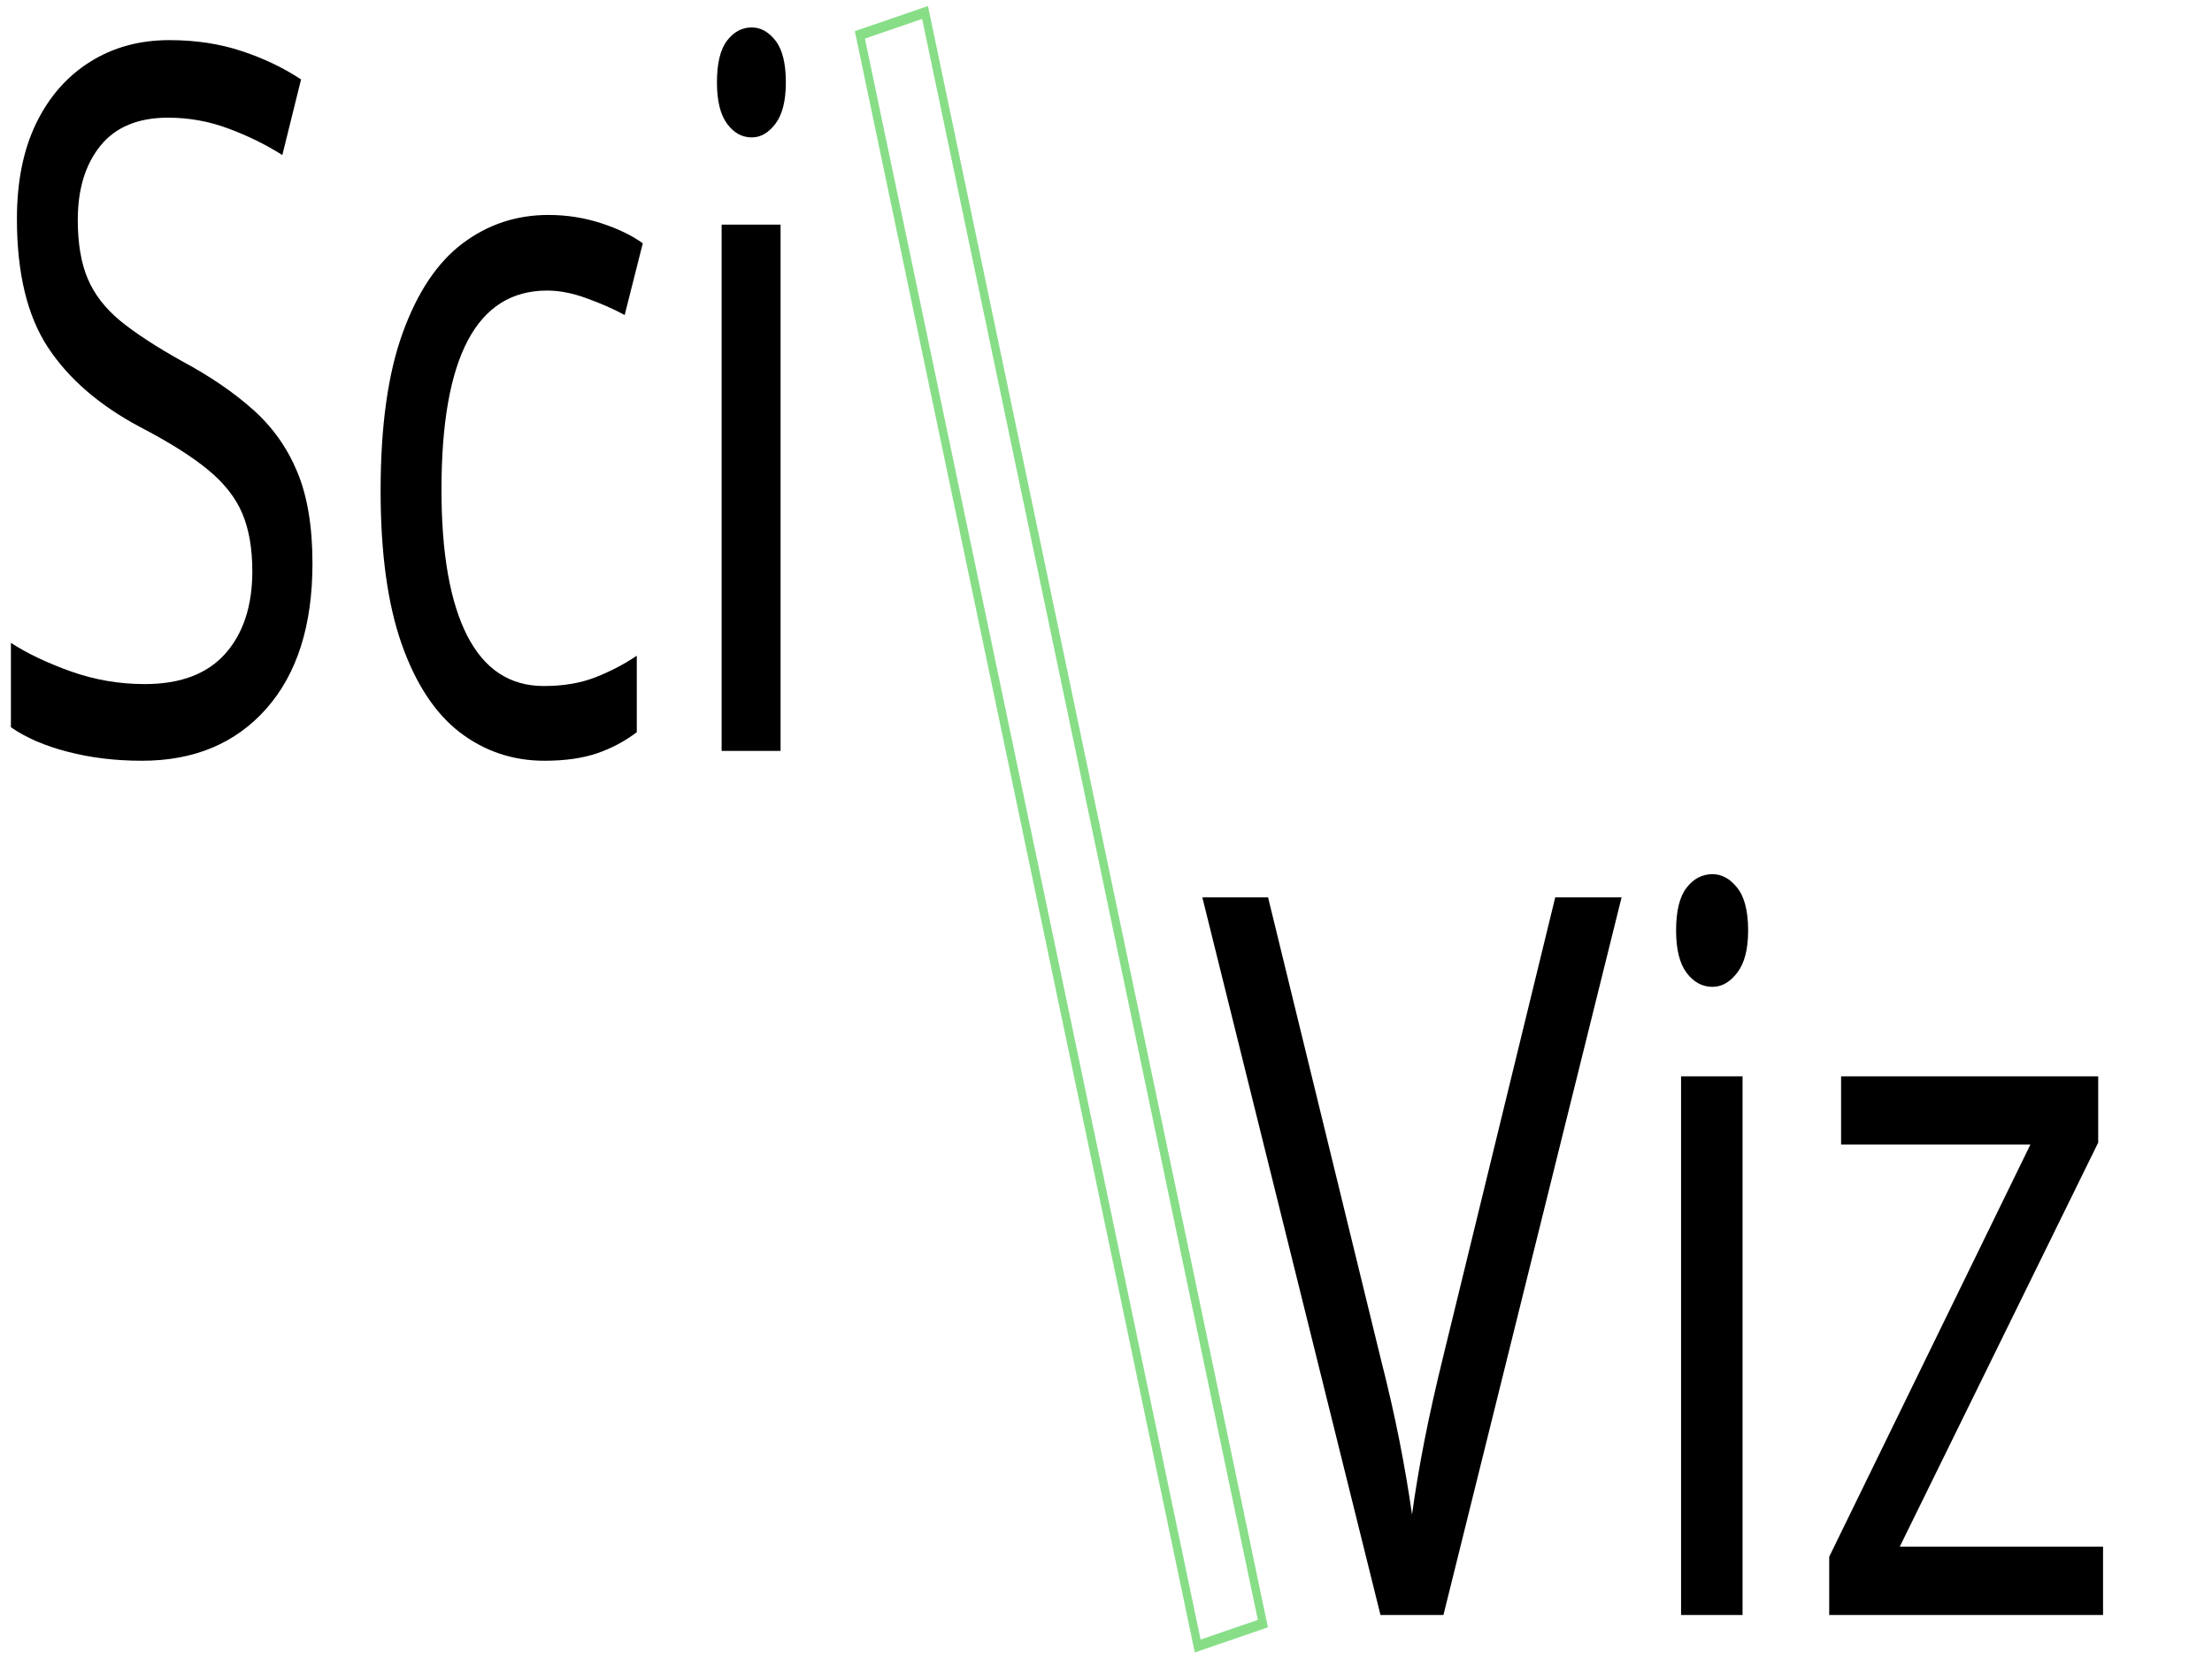
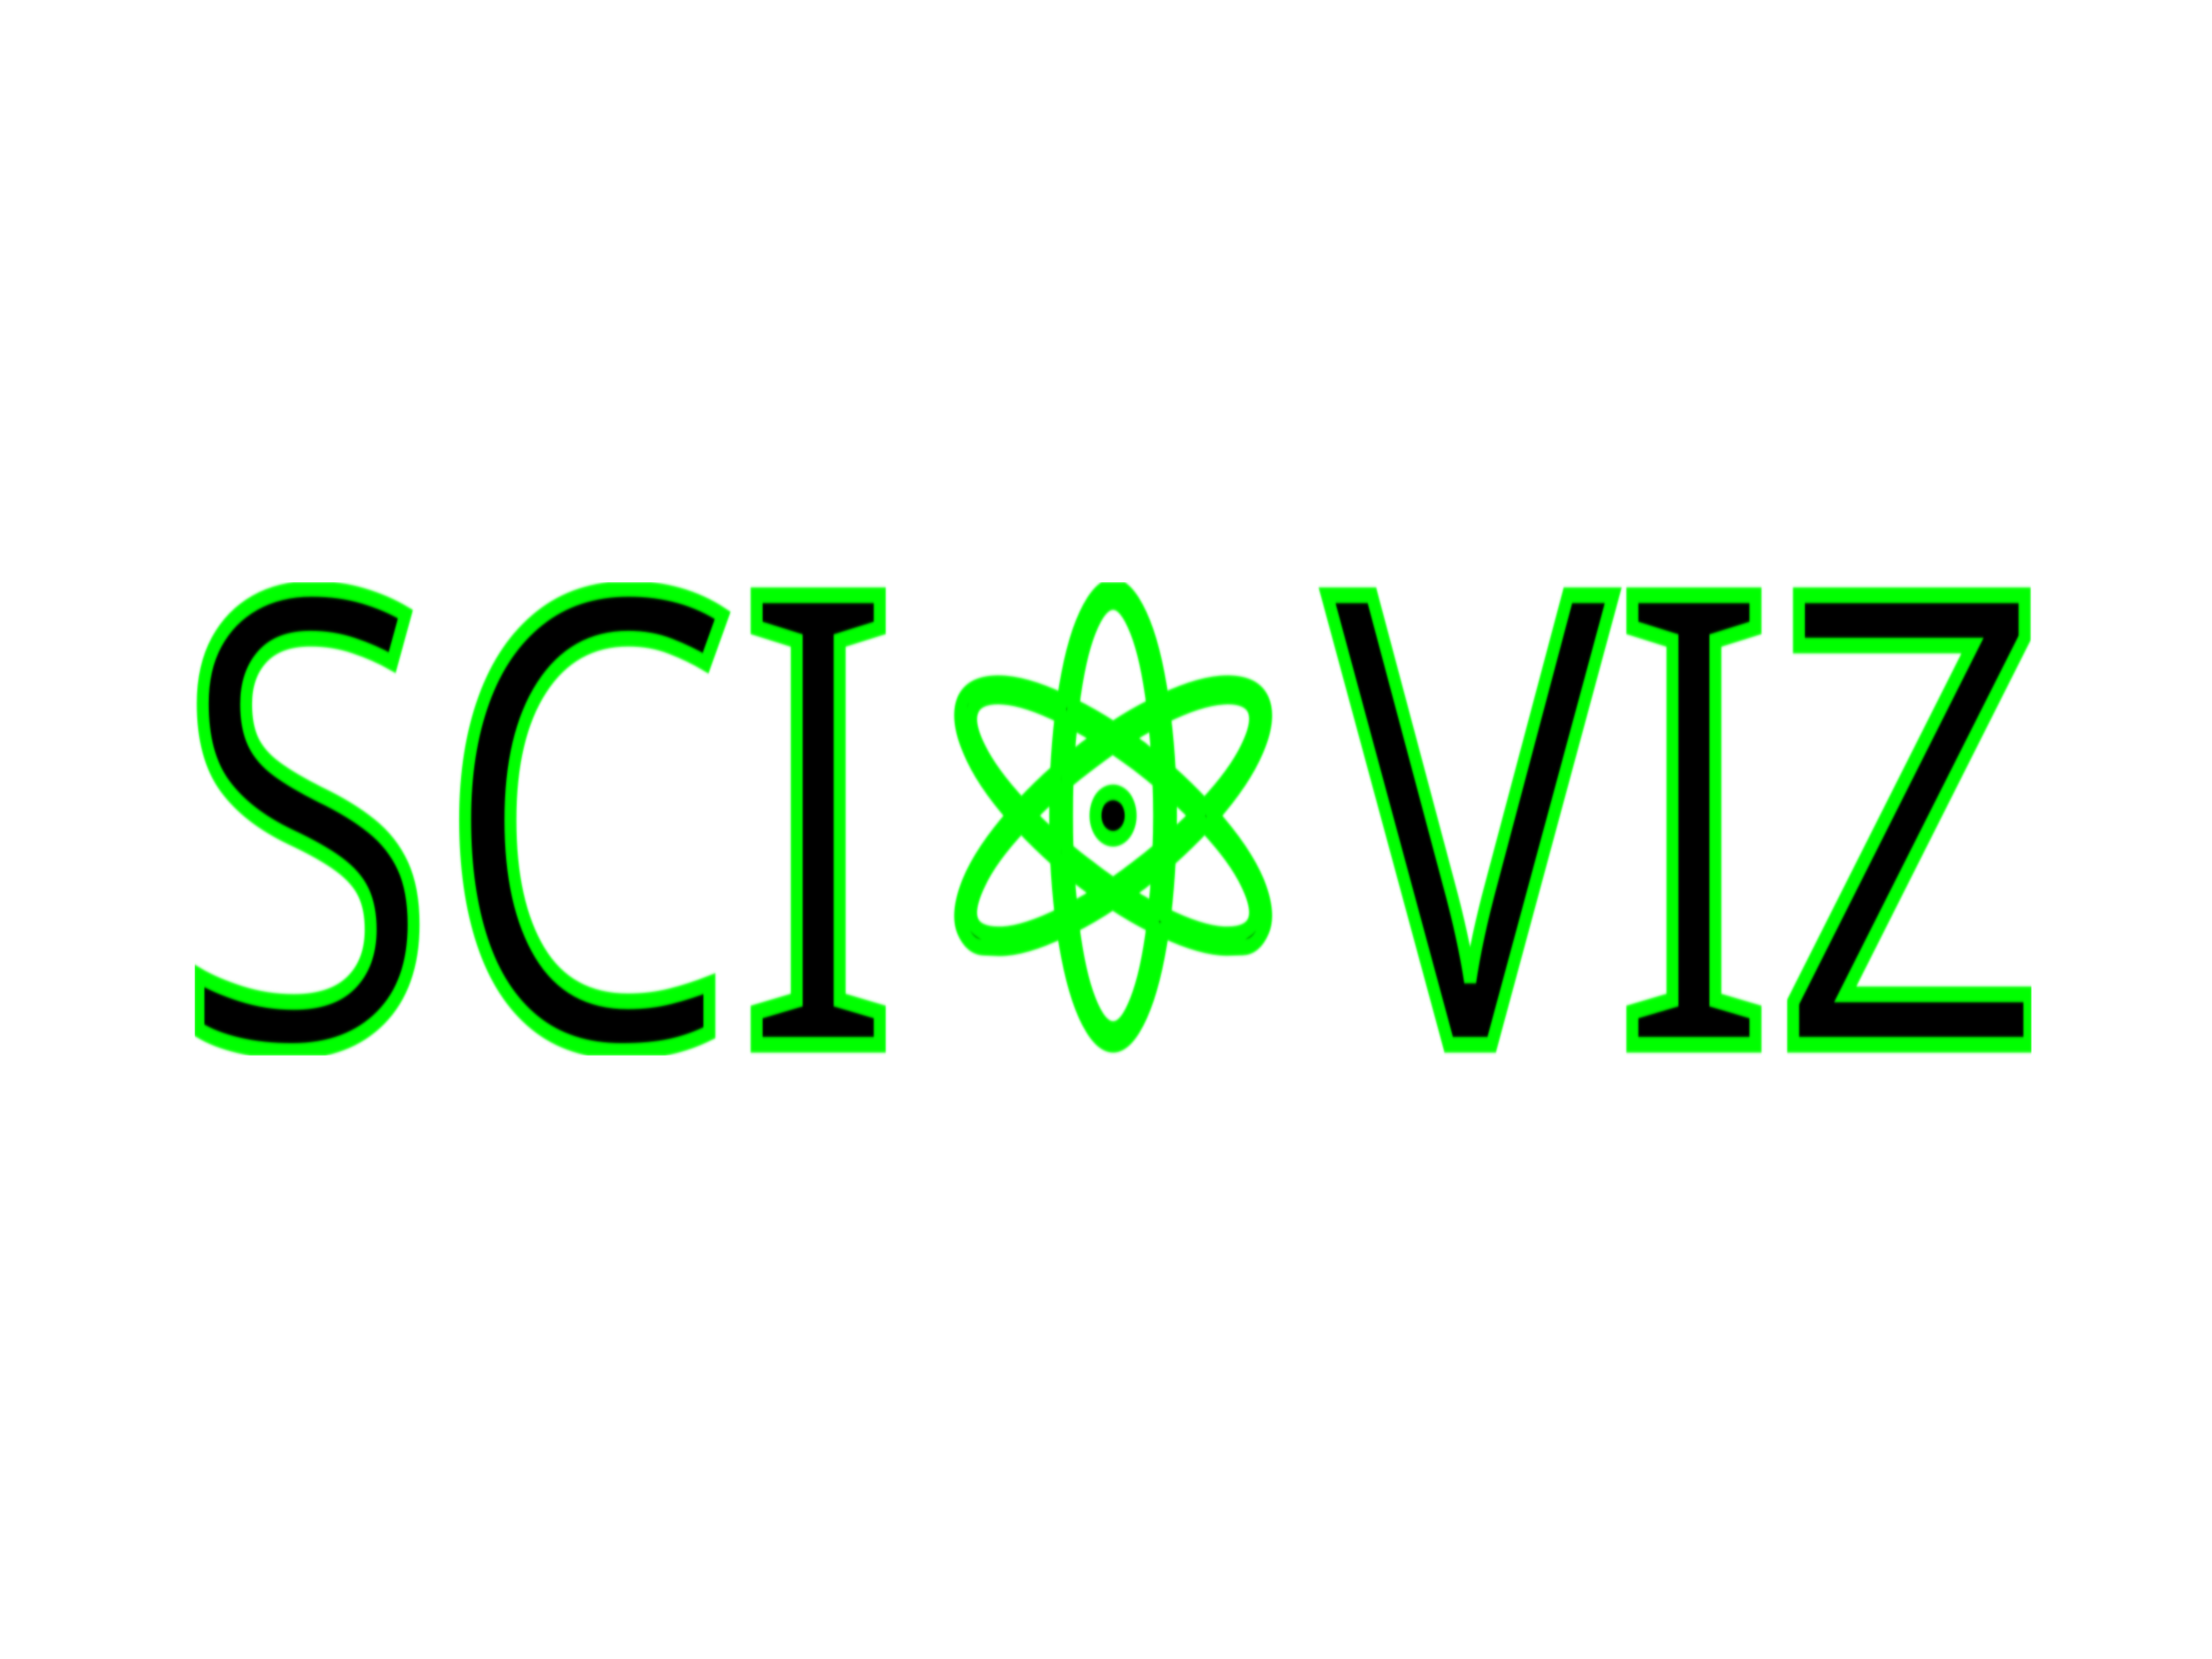
<svg xmlns="http://www.w3.org/2000/svg" width="800px" height="600px" viewBox="0 0 800 600" version="1.1" id="SVGRoot">
-   <defs id="defs10" />
-   <g id="layer1" transform="matrix(2.975921,0,0,3.808642,-700.2563,-847.5604)">
-     <text xml:space="preserve" style="font-size:90.036px;line-height:1.25;font-family:'Ubuntu Mono';-inkscape-font-specification:'Ubuntu Mono';stroke-width:2.251" x="404.367" y="354.57" id="text1239" transform="scale(0.943269,1.060143)">
-       <tspan id="tspan1237" x="404.367" y="354.57" style="stroke-width:2.251">Viz</tspan>
-     </text>
-     <text xml:space="preserve" style="font-size:87.03px;line-height:1.25;font-family:'Ubuntu Mono';-inkscape-font-specification:'Ubuntu Mono';stroke-width:2.176" x="249.004" y="274.351" id="text1243" transform="scale(0.9336824,1.071028)">
-       <tspan id="tspan1241" x="249.004" y="274.351" style="stroke-width:2.176">Sci</tspan>
-     </text>
-     <rect style="fill:none;fill-opacity:1;stroke:#87de87" id="rect1309" width="8.201" height="158.404" x="269.66" y="306.203" transform="rotate(-15.02175)" />
-   </g>
+   <defs id="defs10">
+     <rect x="160.377" y="370.915" width="238.278" height="95.014" id="rect28" />
+     <rect x="237.83" y="199.394" width="213.067" height="111.392" id="rect22" />
+     <filter style="color-interpolation-filters:sRGB" id="filter2017" x="-0.002" width="1.003" y="-0.008" height="1.017">
+       <feGaussianBlur stdDeviation="0.286" id="feGaussianBlur2019" />
+     </filter>
+   </defs>
+   <text xml:space="preserve" style="font-size:109.911px;line-height:1.25;font-family:'Ubuntu Mono';-inkscape-font-specification:'Ubuntu Mono';opacity:1;stroke:#00ff00;stroke-width:2.748;filter:url(#filter2017)" x="204.669" y="420.123" id="text38" transform="matrix(1.569947,0,0,2.071749,-258.3492,-492.5468)">
+     <tspan id="tspan36" x="204.669" y="420.123" style="stroke:#00ff00;stroke-width:2.748">SCI⚛VIZ</tspan>
+   </text>
</svg>
